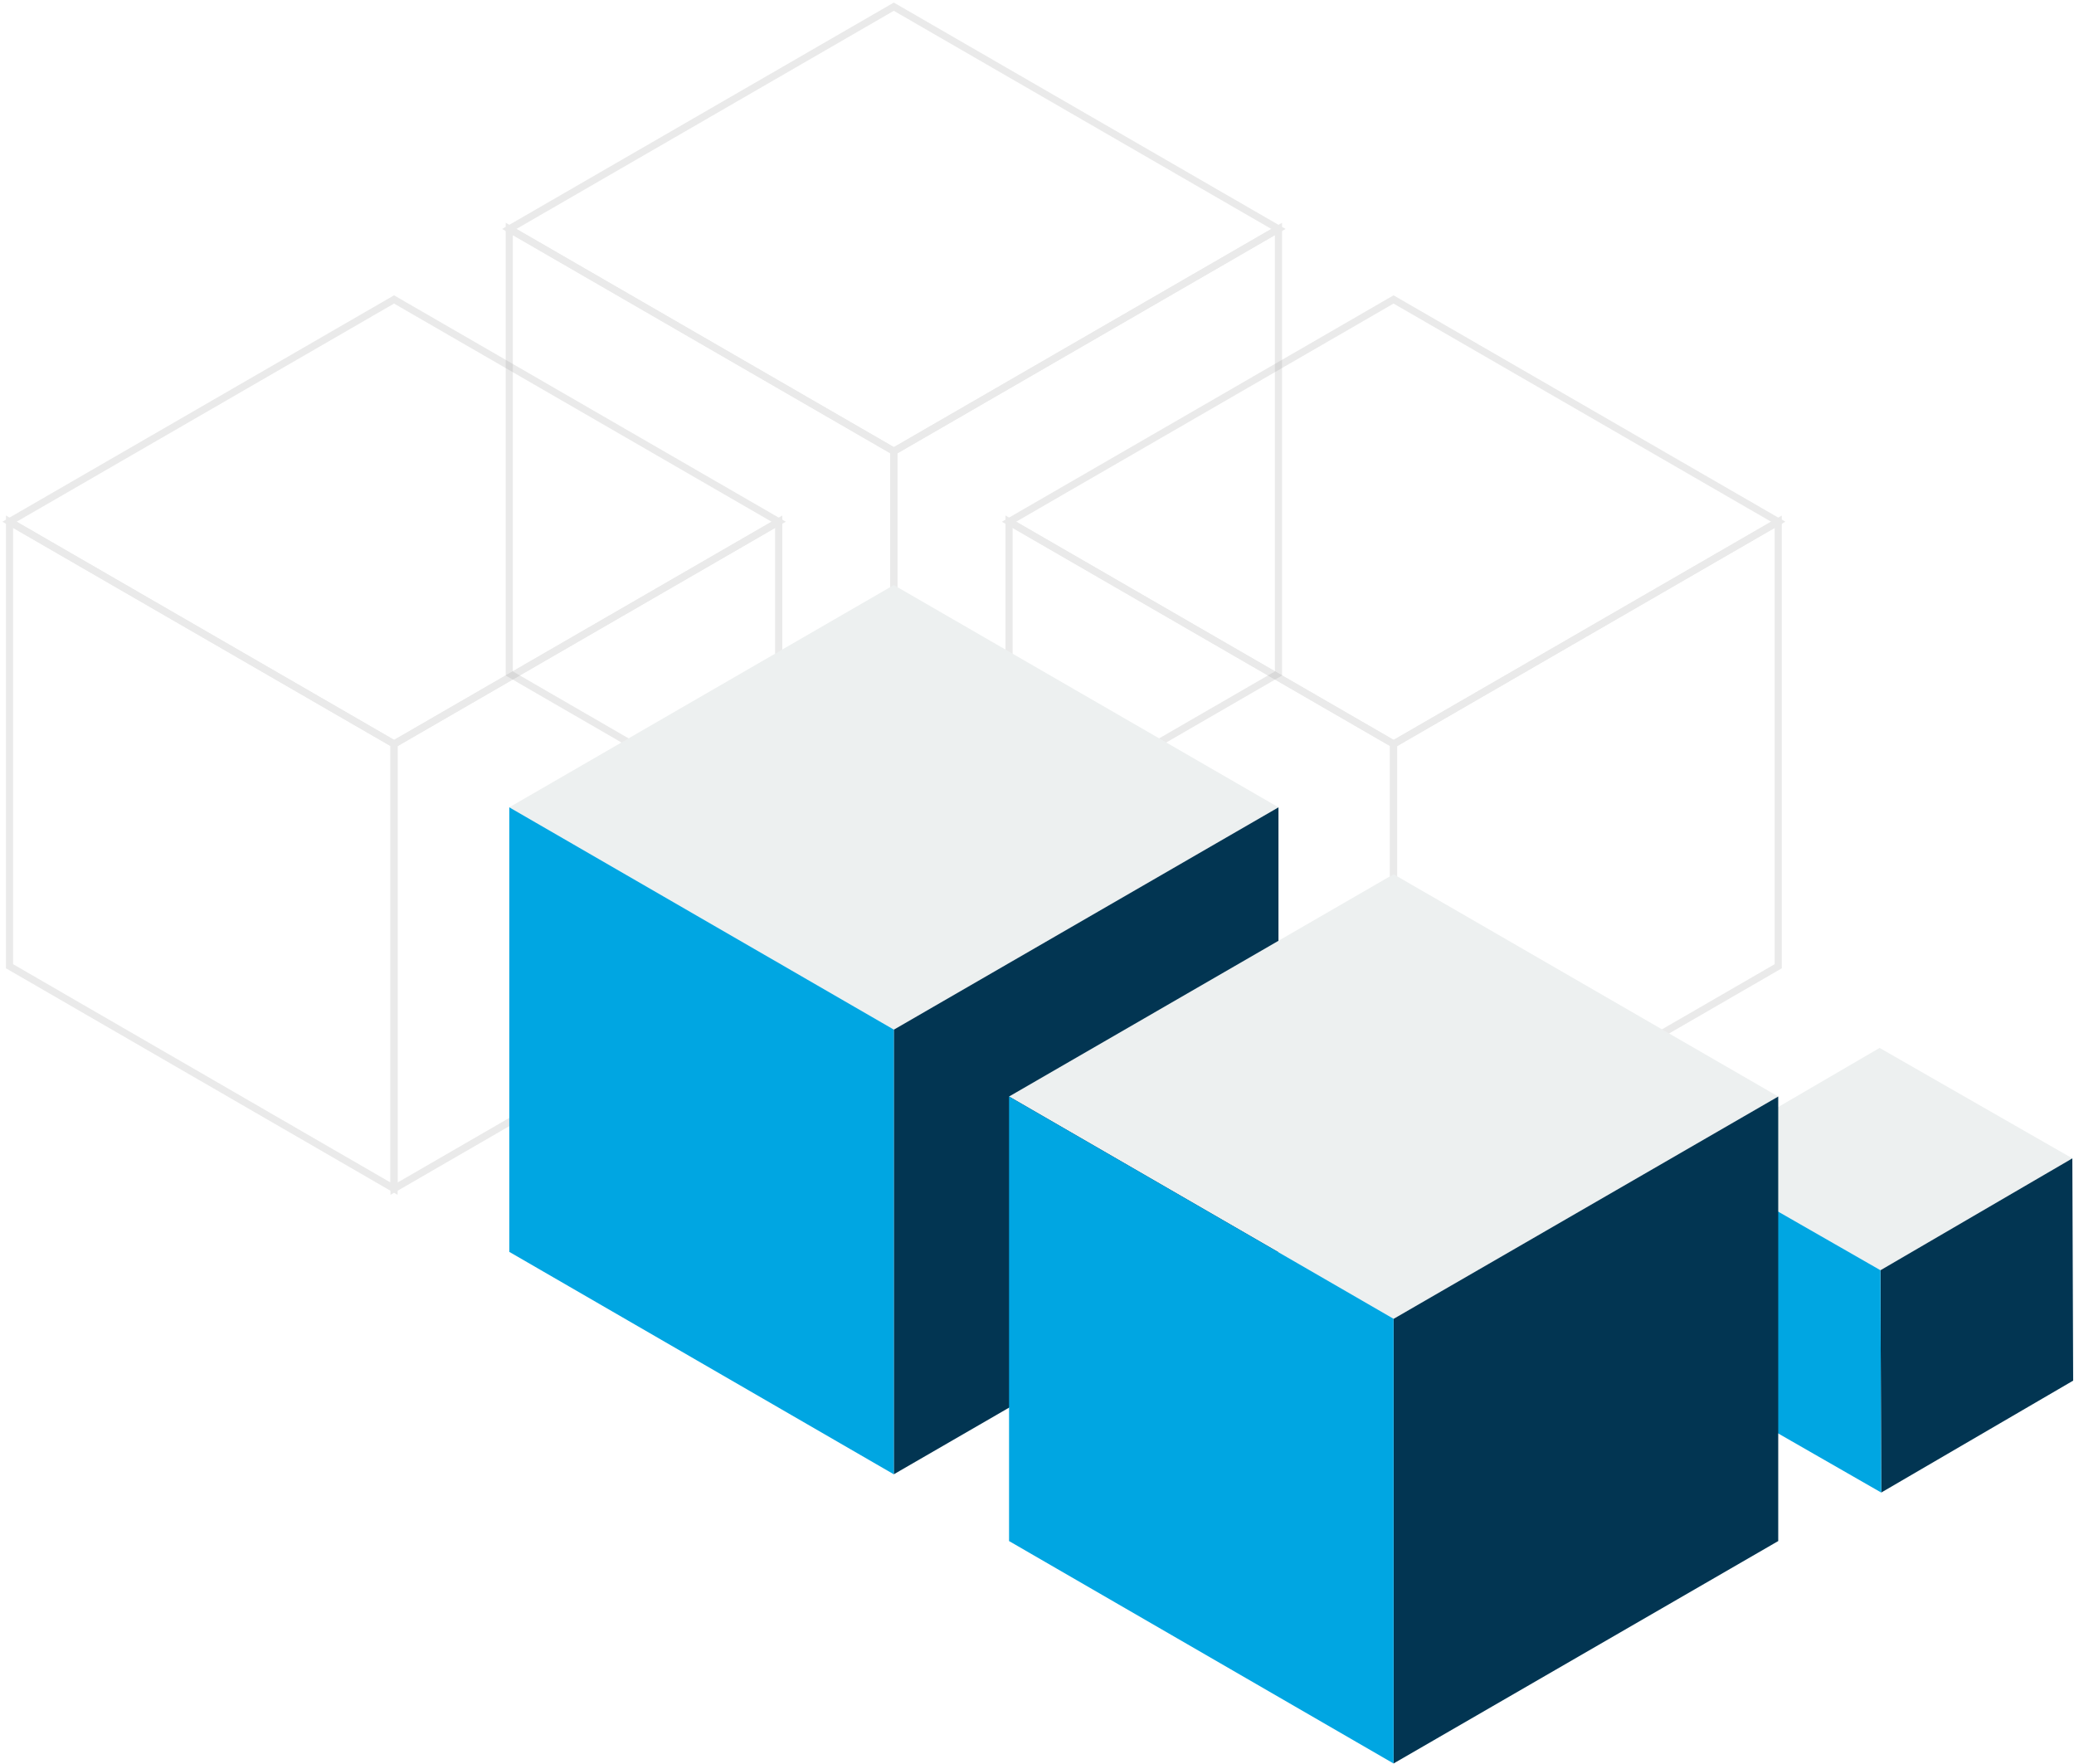
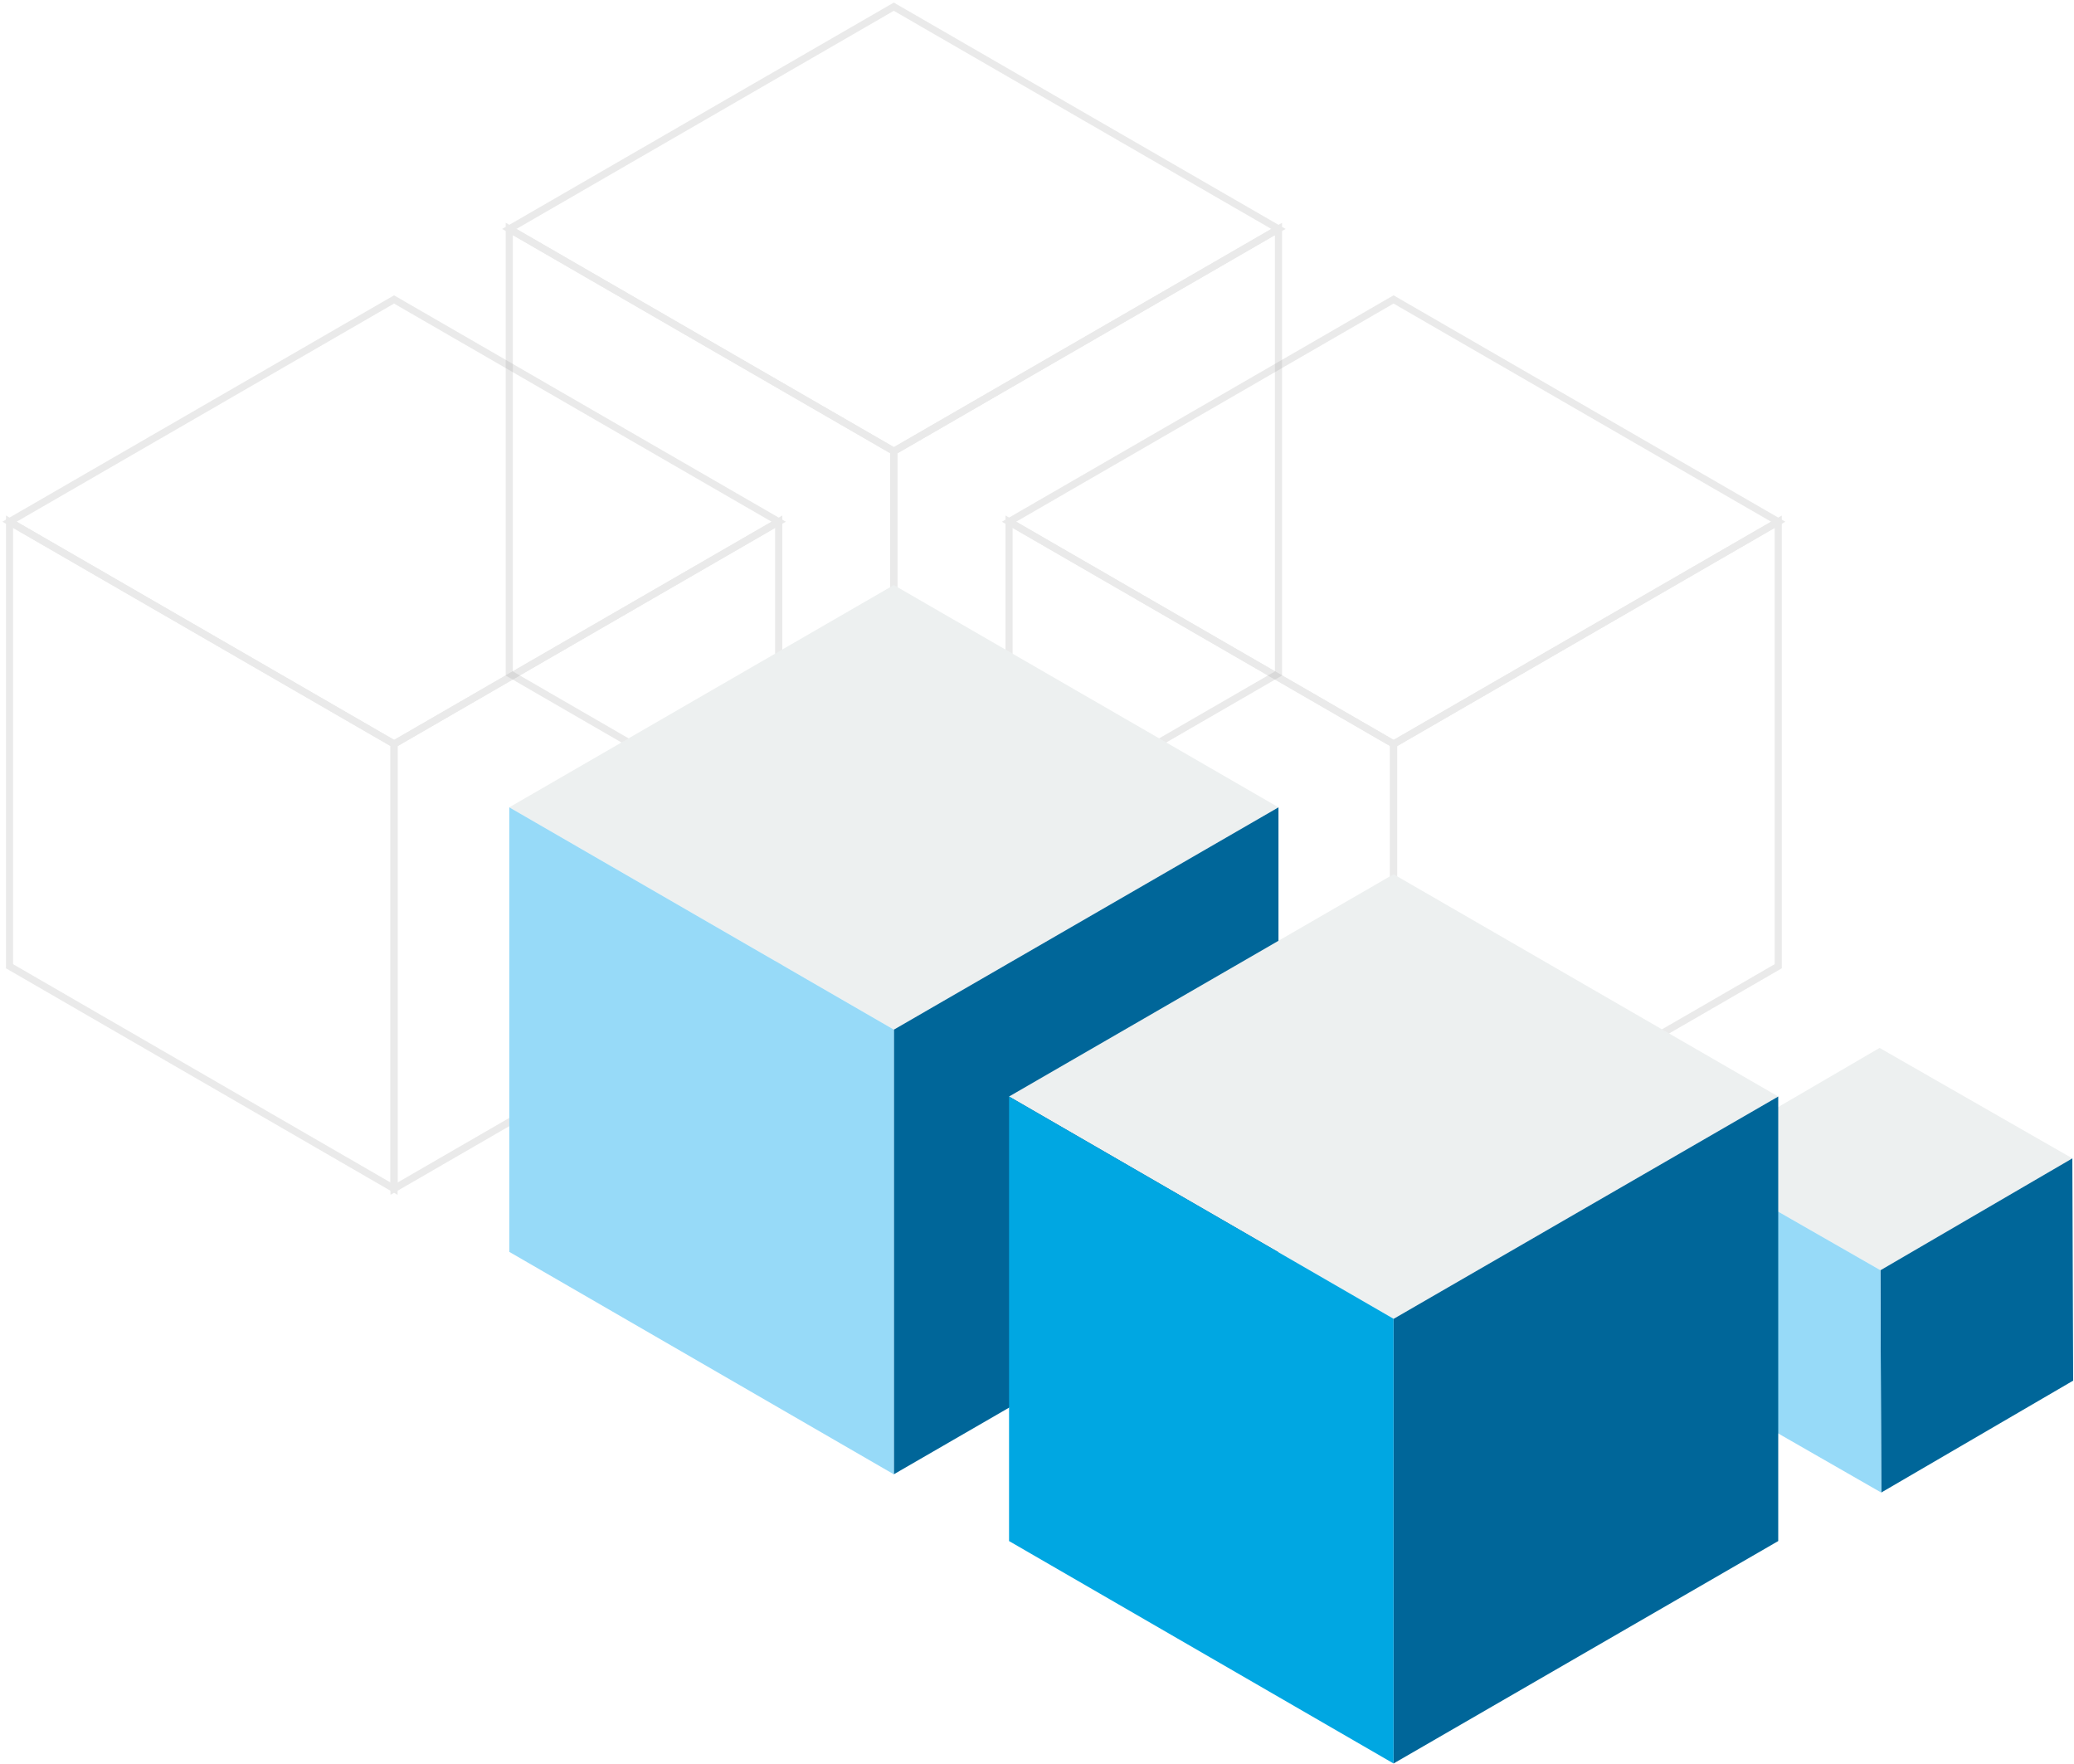
<svg xmlns="http://www.w3.org/2000/svg" width="581px" height="494px" viewBox="0 0 581 494" version="1.1">
  <g id="Sitemap" stroke="none" stroke-width="1" fill="none" fill-rule="evenodd">
-     <g id="Group-25" transform="translate(2, 1)">
-       <g id="Group-8" transform="translate(0, 82)" opacity="0.2" stroke="#979797" stroke-width="2">
+     <g id="Page" />
+     <g id="features-blocks-02" transform="translate(2, 1)">
+       <g id="Group-8" opacity="0.2" transform="translate(0, 82)" stroke="#979797" stroke-width="2">
        <g id="Group-23-Copy-4">
          <polygon id="Fill-1" points="0.67 63.126 108.387 125.375 108.435 125.375 216.142 63.126 108.387 0.872" />
          <polygon id="Fill-2" points="108.433 125.377 108.385 125.377 108.385 249.939 216.145 187.636 216.145 63.128" />
          <polygon id="Fill-3" points="0.67 187.637 108.387 249.94 108.387 125.378 0.67 63.124" />
        </g>
        <g id="Group-23-Copy-5" transform="translate(280, 0)">
          <polygon id="Fill-1" points="0.67 63.126 108.387 125.375 108.435 125.375 216.142 63.126 108.387 0.872" />
          <polygon id="Fill-2" points="108.433 125.377 108.385 125.377 108.385 249.939 216.145 187.636 216.145 63.128" />
          <polygon id="Fill-3" points="0.67 187.637 108.387 249.94 108.387 125.378 0.67 63.124" />
        </g>
      </g>
      <g id="Group-23-Copy-6" opacity="0.2" transform="translate(140, 0)" stroke="#979797" stroke-width="2">
        <polygon id="Fill-1" points="0.67 63.126 108.387 125.375 108.435 125.375 216.142 63.126 108.387 0.872" />
        <polygon id="Fill-2" points="108.433 125.377 108.385 125.377 108.385 249.939 216.145 187.636 216.145 63.128" />
        <polygon id="Fill-3" points="0.67 187.637 108.387 249.94 108.387 125.378 0.67 63.124" />
      </g>
      <g id="Group-5" transform="translate(140, 162)">
        <g id="Group-23-Copy-2">
          <polygon id="Fill-1" fill="#EDF0F0" points="0.67 63.126 108.387 125.375 108.435 125.375 216.142 63.126 108.387 0.872" />
-           <polygon id="Fill-2" fill="#023552" points="108.433 125.377 108.385 125.377 108.385 249.939 216.145 187.636 216.145 63.128" />
-           <polygon id="Fill-3" fill="#00A6E2" points="0.67 187.637 108.387 249.94 108.387 125.378 0.67 63.124" />
+           <polygon id="Fill-2" fill="#006699" points="108.433 125.377 108.385 125.377 108.385 249.939 216.145 187.636 216.145 63.128" />
+           <polygon id="Fill-3" fill="#97DAF8" points="0.67 187.637 108.387 249.94 108.387 125.378 0.67 63.124" />
        </g>
        <g id="Group-21-Copy" transform="translate(330, 130.336)">
          <polygon id="Fill-12" fill="#EDF0F0" points="0.8 31.512 54.771 62.44 54.795 62.44 108.536 31.113 54.541 0.18" />
-           <polygon id="Fill-13" fill="#023552" points="108.536 31.116 108.766 93.37 54.997 124.716 54.771 62.443 54.795 62.443" />
-           <polygon id="Fill-14" fill="#00A6E2" points="1.029 93.763 54.995 124.715 54.77 62.437 0.799 31.514" />
+           <polygon id="Fill-13" fill="#006699" points="108.536 31.116 108.766 93.37 54.997 124.716 54.771 62.443 54.795 62.443" />
+           <polygon id="Fill-14" fill="#97DAF8" points="1.029 93.763 54.995 124.715 54.77 62.437 0.799 31.514" />
        </g>
        <g id="Group-23-Copy-3" transform="translate(140, 81)">
          <polygon id="Fill-1" fill="#EDF0F0" points="0.67 63.126 108.387 125.375 108.435 125.375 216.142 63.126 108.387 0.872" />
-           <polygon id="Fill-2" fill="#023552" points="108.433 125.377 108.385 125.377 108.385 249.939 216.145 187.636 216.145 63.128" />
-           <polygon id="Fill-3" fill="#00A6E2" points="0.67 187.637 108.387 249.94 108.387 125.378 0.67 63.124" />
+           <polygon id="Fill-2" fill="#006699" points="108.433 125.377 108.385 125.377 108.385 249.939 216.145 187.636 216.145 63.128" />
+           <polygon id="Fill-3" fill="#00A7E2" points="0.67 187.637 108.387 249.94 108.387 125.378 0.67 63.124" />
        </g>
      </g>
    </g>
-     <g id="Page" />
  </g>
</svg>
